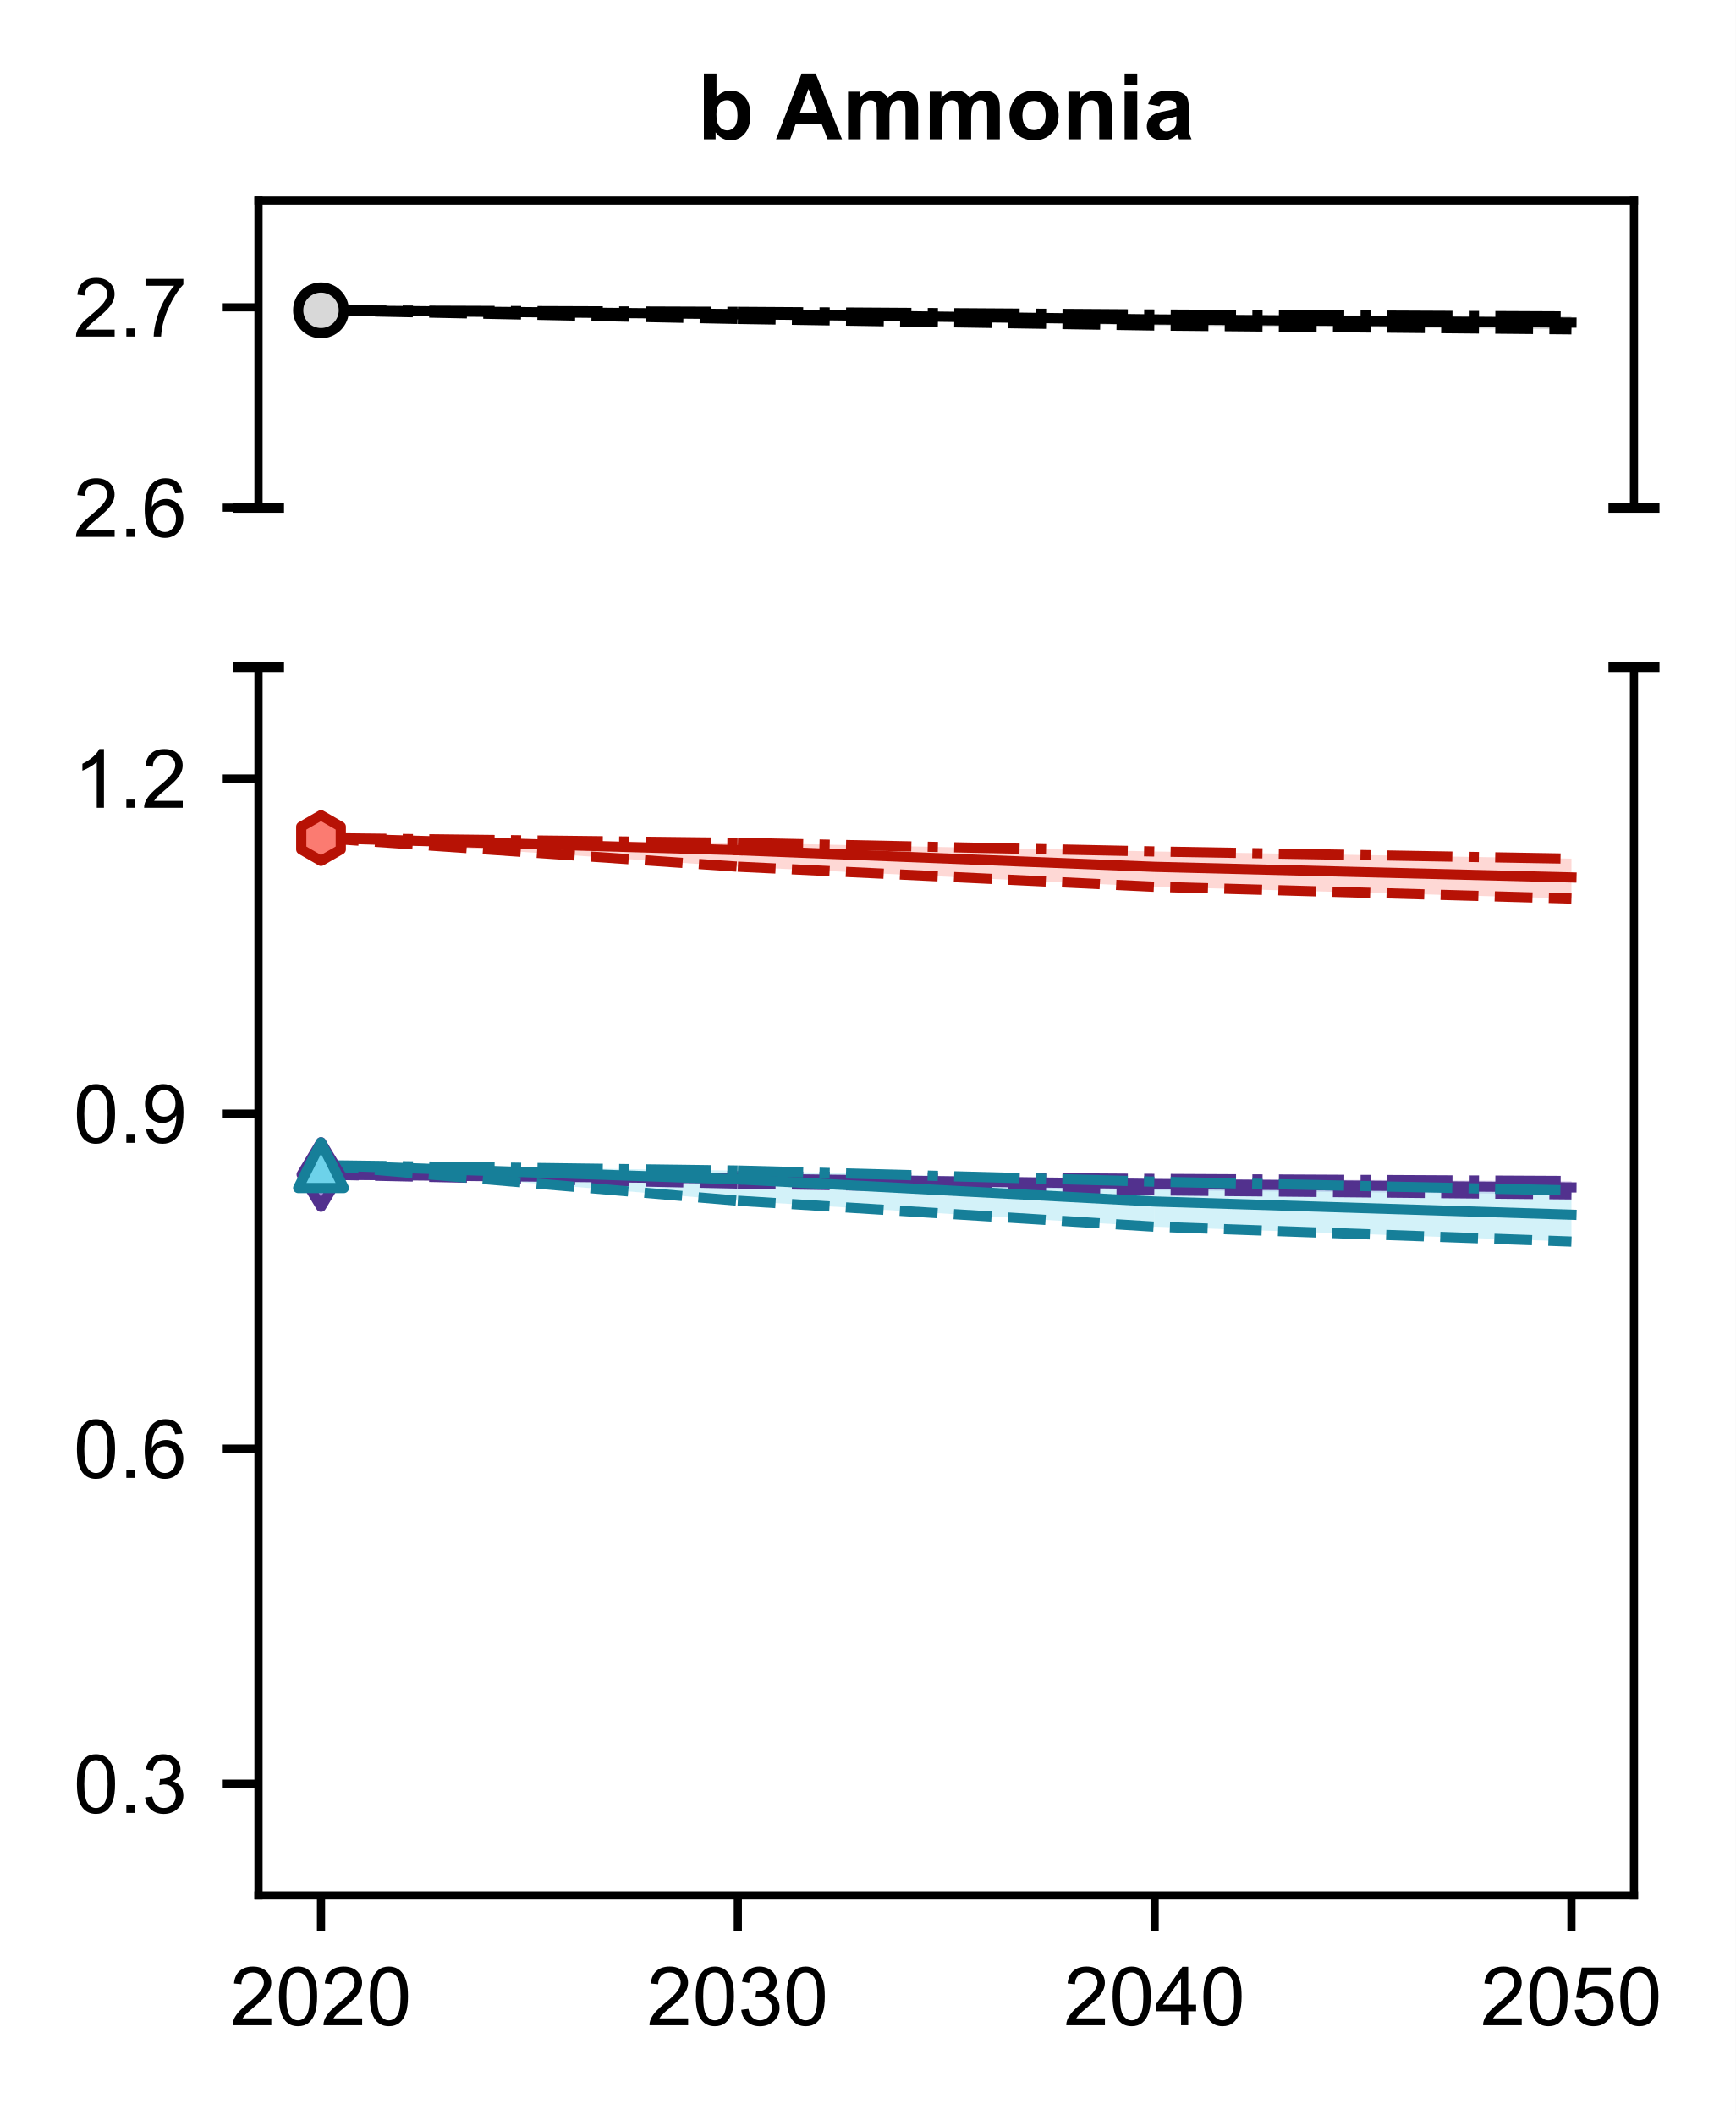
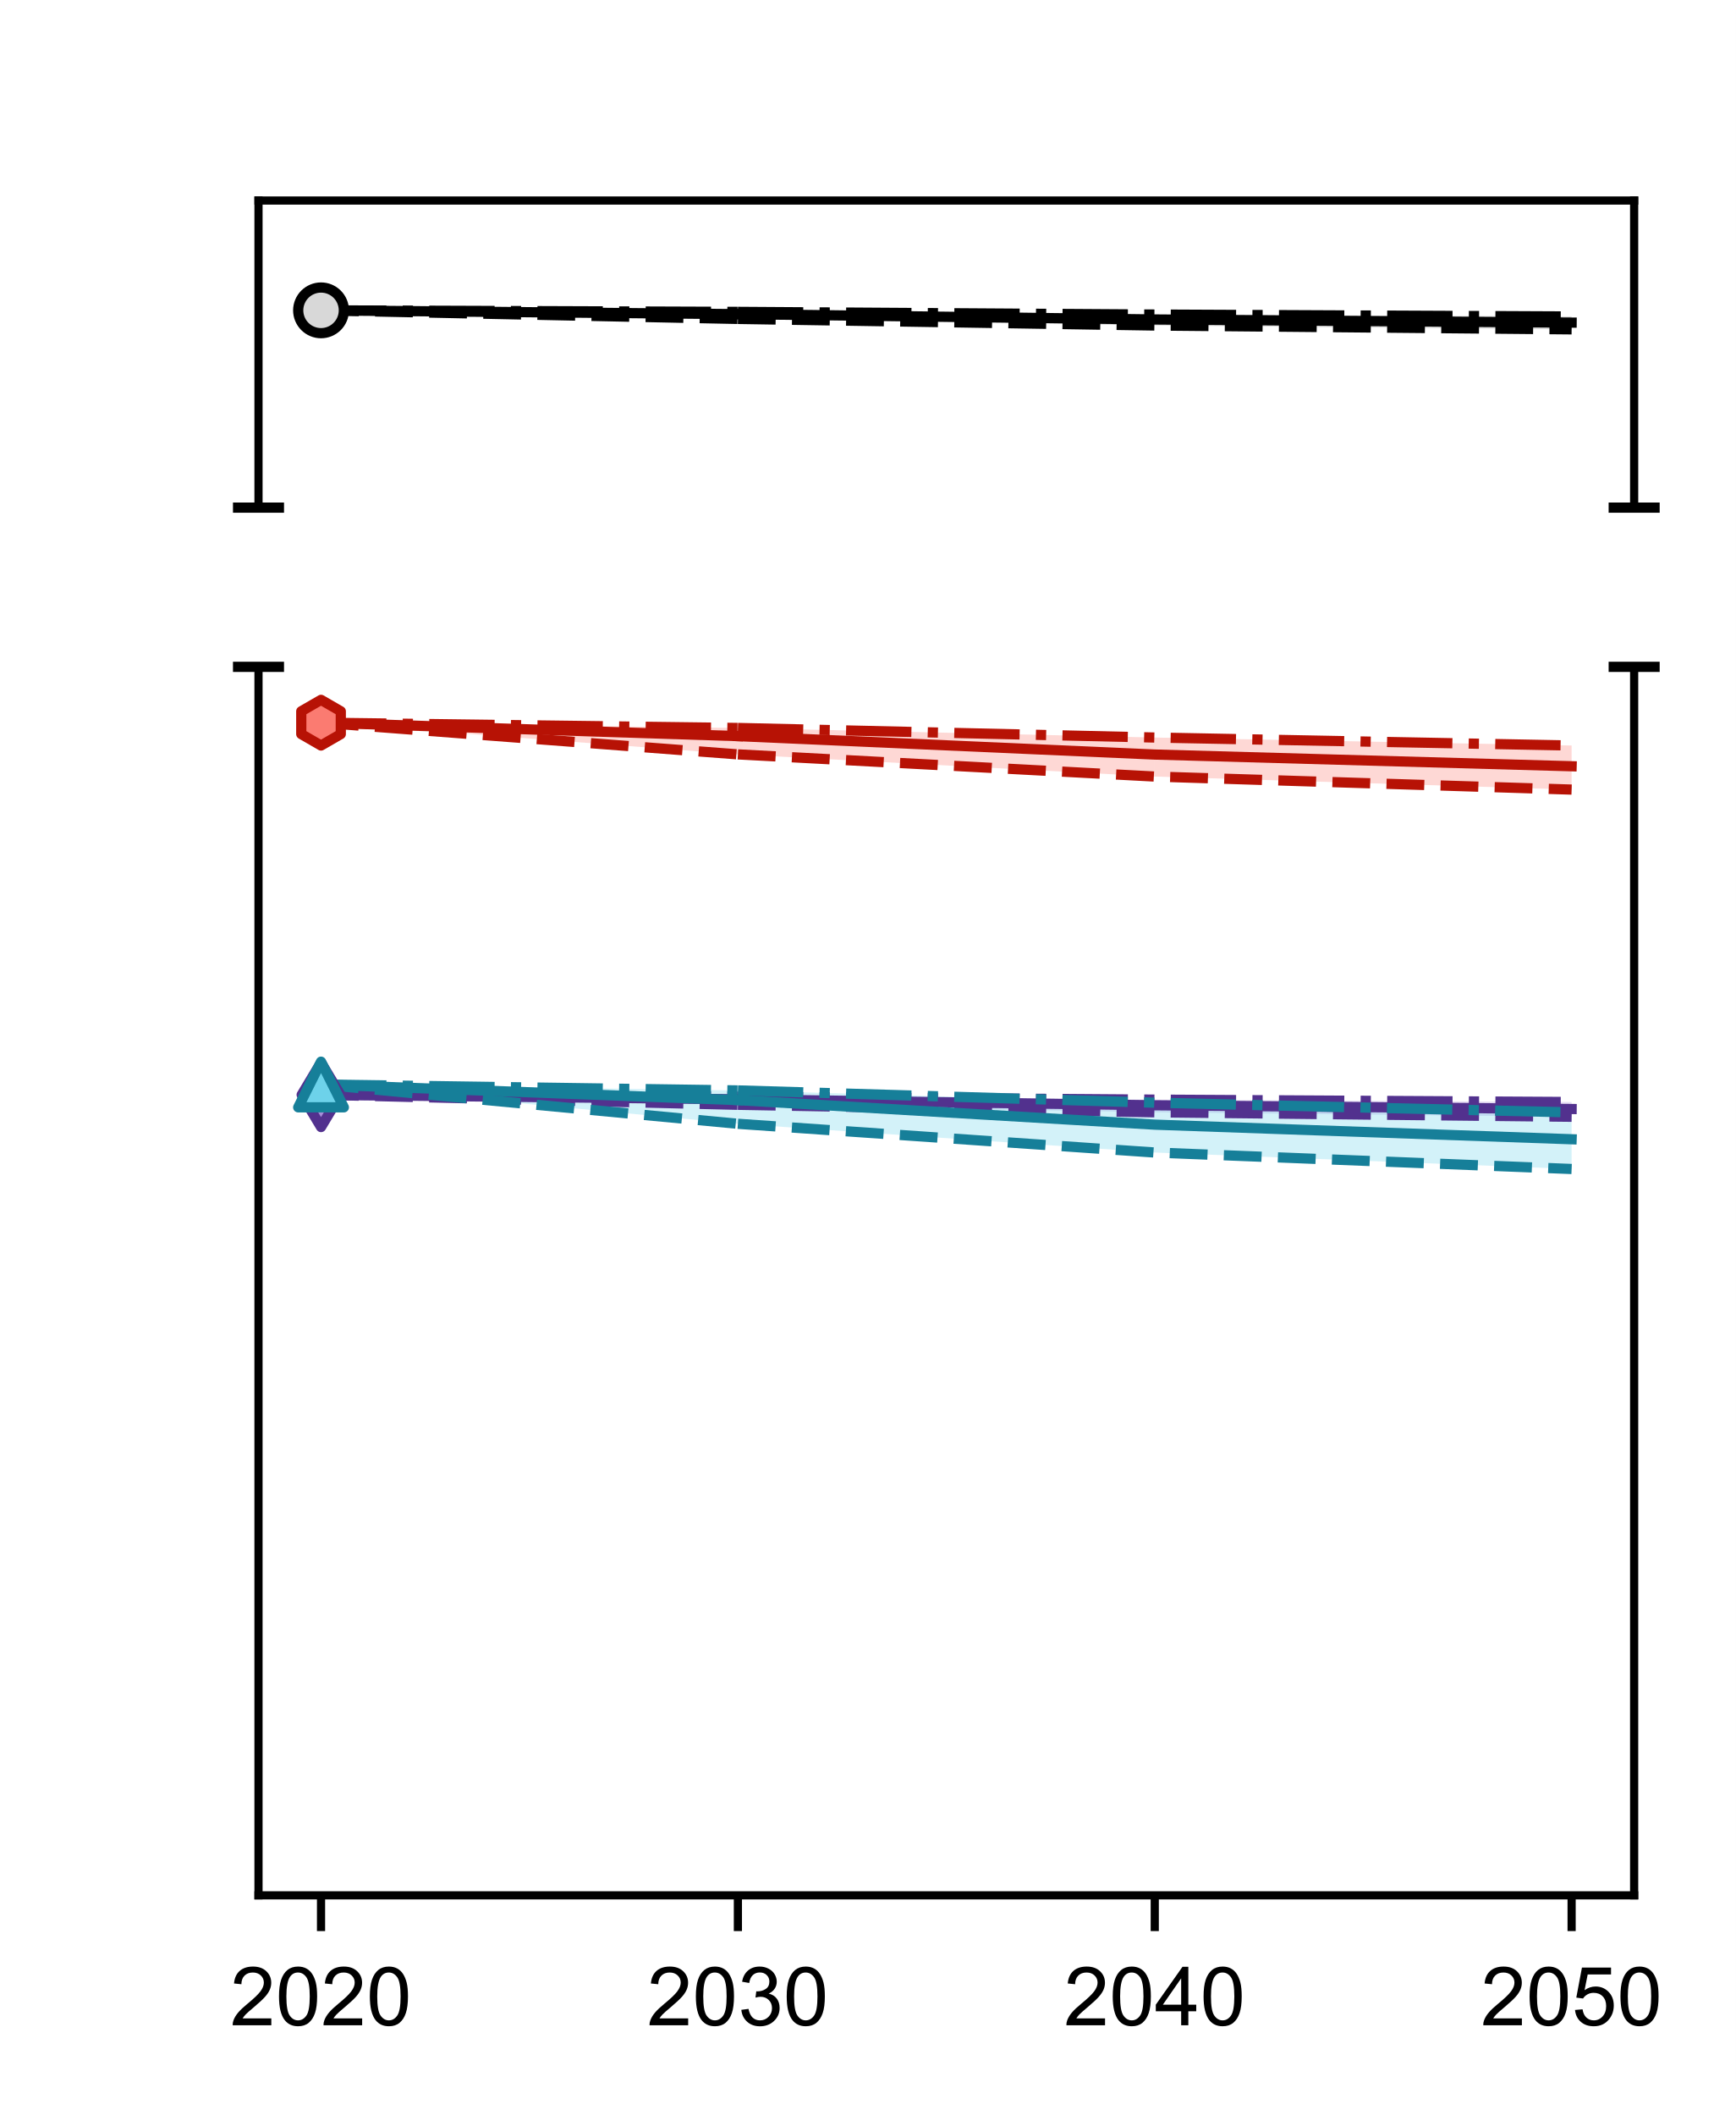
- <svg xmlns="http://www.w3.org/2000/svg" xmlns:xlink="http://www.w3.org/1999/xlink" width="170.023pt" height="207.167pt" viewBox="0 0 170.023 207.167" version="1.1">
-   <defs>
-     <style type="text/css">*{stroke-linejoin: round; stroke-linecap: butt}</style>
+ <svg xmlns="http://www.w3.org/2000/svg" xmlns:xlink="http://www.w3.org/1999/xlink" width="170.039pt" height="207.167pt" viewBox="0 0 170.039 207.167" version="1.1" id="svg101">
+   <defs id="defs1">
+     <style type="text/css" id="style1">*{stroke-linejoin: round; stroke-linecap: butt}</style>
  </defs>
  <g id="figure_1">
    <g id="patch_1">
-       <path d="M 0 207.167  L 170.023 207.167  L 170.023 0  L 0 0  z " style="fill: #ffffff" />
+       <path d="M 0 207.167  L 170.039 207.167  L 170.039 0  L 0 0  z " style="fill: #ffffff" id="path1" />
    </g>
    <g id="axes_1">
      <g id="patch_2">
-         <path d="M 25.32 49.725  L 160.05 49.725  L 160.05 19.642  L 25.32 19.642  z " style="fill: #ffffff" />
+         <path d="M 25.32 49.725  L 160.066 49.725  L 160.066 19.642  L 25.32 19.642  z " style="fill: #ffffff" id="path2" />
      </g>
      <g id="patch_3">
-         <path d="M 31.444 30.399  L 72.271 31.238  L 72.271 30.549  z " clip-path="url(#pf653ca7ab4)" style="fill: #808080; opacity: 0.3" />
+         <path d="M 31.445 30.399  L 72.277 31.238  L 72.277 30.549  z " clip-path="url(#p3e2ad5a903)" style="fill: #808080; opacity: 0.3" id="path3" />
      </g>
      <g id="patch_4">
-         <path d="M 72.271 31.238  L 113.098 31.884  L 113.098 30.811  L 72.271 30.549  z " clip-path="url(#pf653ca7ab4)" style="fill: #808080; opacity: 0.3" />
+         <path d="M 72.277 31.238  L 113.109 31.884  L 113.109 30.811  L 72.277 30.549  z " clip-path="url(#p3e2ad5a903)" style="fill: #808080; opacity: 0.3" id="path4" />
      </g>
      <g id="patch_5">
-         <path d="M 113.098 31.884  L 153.926 32.26  L 153.926 31  L 113.098 30.811  z " clip-path="url(#pf653ca7ab4)" style="fill: #808080; opacity: 0.3" />
+         <path d="M 113.109 31.884  L 153.941 32.26  L 153.941 31  L 113.109 30.811  z " clip-path="url(#p3e2ad5a903)" style="fill: #808080; opacity: 0.3" id="path5" />
      </g>
      <g id="line2d_1">
-         <path d="M 31.444 30.399  L 72.271 30.769  " clip-path="url(#pf653ca7ab4)" style="fill: none; stroke: #000000; stroke-linecap: square" />
+         <path d="M 31.445 30.399  L 72.277 30.769  " clip-path="url(#p3e2ad5a903)" style="fill: none; stroke: #000000; stroke-linecap: square" id="path6" />
      </g>
      <g id="line2d_2">
-         <path d="M 72.271 30.769  L 113.098 31.293  L 153.926 31.601  " clip-path="url(#pf653ca7ab4)" style="fill: none; stroke: #000000; stroke-linecap: square" />
+         <path d="M 72.277 30.769  L 113.109 31.293  L 153.941 31.601  " clip-path="url(#p3e2ad5a903)" style="fill: none; stroke: #000000; stroke-linecap: square" id="path7" />
      </g>
      <g id="line2d_3">
-         <path d="M 31.444 30.399  L 72.271 30.549  " clip-path="url(#pf653ca7ab4)" style="fill: none; stroke-dasharray: 6.4,1.6,1,1.6; stroke-dashoffset: 0; stroke: #000000" />
+         <path d="M 31.445 30.399  L 72.277 30.549  " clip-path="url(#p3e2ad5a903)" style="fill: none; stroke-dasharray: 6.4,1.6,1,1.6; stroke-dashoffset: 0; stroke: #000000" id="path8" />
      </g>
      <g id="line2d_4">
-         <path d="M 72.271 30.549  L 113.098 30.811  L 153.926 31  " clip-path="url(#pf653ca7ab4)" style="fill: none; stroke-dasharray: 6.4,1.6,1,1.6; stroke-dashoffset: 0; stroke: #000000" />
+         <path d="M 72.277 30.549  L 113.109 30.811  L 153.941 31  " clip-path="url(#p3e2ad5a903)" style="fill: none; stroke-dasharray: 6.4,1.6,1,1.6; stroke-dashoffset: 0; stroke: #000000" id="path9" />
      </g>
      <g id="line2d_5">
-         <path d="M 31.444 30.399  L 72.271 31.238  " clip-path="url(#pf653ca7ab4)" style="fill: none; stroke-dasharray: 3.7,1.6; stroke-dashoffset: 0; stroke: #000000" />
+         <path d="M 31.445 30.399  L 72.277 31.238  " clip-path="url(#p3e2ad5a903)" style="fill: none; stroke-dasharray: 3.7,1.6; stroke-dashoffset: 0; stroke: #000000" id="path10" />
      </g>
      <g id="line2d_6">
-         <path d="M 72.271 31.238  L 113.098 31.884  L 153.926 32.26  " clip-path="url(#pf653ca7ab4)" style="fill: none; stroke-dasharray: 3.7,1.6; stroke-dashoffset: 0; stroke: #000000" />
+         <path d="M 72.277 31.238  L 113.109 31.884  L 153.941 32.26  " clip-path="url(#p3e2ad5a903)" style="fill: none; stroke-dasharray: 3.7,1.6; stroke-dashoffset: 0; stroke: #000000" id="path11" />
      </g>
      <g id="matplotlib.axis_1">
        <g id="xtick_1" />
        <g id="xtick_2" />
        <g id="xtick_3" />
        <g id="xtick_4" />
      </g>
-       <g id="matplotlib.axis_2">
-         <g id="ytick_1">
-           <g id="line2d_7">
-             <defs>
-               <path id="m790eb7cea9" d="M 0 0  L -3.5 0  " style="stroke: #000000; stroke-width: 0.8" />
-             </defs>
-             <g>
-               <use xlink:href="#m790eb7cea9" x="25.32" y="49.725" style="stroke: #000000; stroke-width: 0.8" />
-             </g>
-           </g>
-           <g id="text_1">
-             <g transform="translate(7.2 52.58833) scale(0.08 -0.08)">
-               <defs>
-                 <path id="ArialMT-32" d="M 3222 541  L 3222 0  L 194 0  Q 188 203 259 391  Q 375 700 629 1000  Q 884 1300 1366 1694  Q 2113 2306 2375 2664  Q 2638 3022 2638 3341  Q 2638 3675 2398 3904  Q 2159 4134 1775 4134  Q 1369 4134 1125 3890  Q 881 3647 878 3216  L 300 3275  Q 359 3922 746 4261  Q 1134 4600 1788 4600  Q 2447 4600 2831 4234  Q 3216 3869 3216 3328  Q 3216 3053 3103 2787  Q 2991 2522 2730 2228  Q 2469 1934 1863 1422  Q 1356 997 1212 845  Q 1069 694 975 541  L 3222 541  z " transform="scale(0.015625)" />
-                 <path id="ArialMT-2e" d="M 581 0  L 581 641  L 1222 641  L 1222 0  L 581 0  z " transform="scale(0.015625)" />
-                 <path id="ArialMT-36" d="M 3184 3459  L 2625 3416  Q 2550 3747 2413 3897  Q 2184 4138 1850 4138  Q 1581 4138 1378 3988  Q 1113 3794 959 3422  Q 806 3050 800 2363  Q 1003 2672 1297 2822  Q 1591 2972 1913 2972  Q 2475 2972 2870 2558  Q 3266 2144 3266 1488  Q 3266 1056 3080 686  Q 2894 316 2569 119  Q 2244 -78 1831 -78  Q 1128 -78 684 439  Q 241 956 241 2144  Q 241 3472 731 4075  Q 1159 4600 1884 4600  Q 2425 4600 2770 4297  Q 3116 3994 3184 3459  z M 888 1484  Q 888 1194 1011 928  Q 1134 663 1356 523  Q 1578 384 1822 384  Q 2178 384 2434 671  Q 2691 959 2691 1453  Q 2691 1928 2437 2201  Q 2184 2475 1800 2475  Q 1419 2475 1153 2201  Q 888 1928 888 1484  z " transform="scale(0.015625)" />
-               </defs>
-               <use xlink:href="#ArialMT-32" />
-               <use xlink:href="#ArialMT-2e" x="55.615" />
-               <use xlink:href="#ArialMT-36" x="83.398" />
-             </g>
-           </g>
-         </g>
-         <g id="ytick_2">
-           <g id="line2d_8">
-             <g>
-               <use xlink:href="#m790eb7cea9" x="25.32" y="30.106" style="stroke: #000000; stroke-width: 0.8" />
-             </g>
-           </g>
-           <g id="text_2">
-             <g transform="translate(7.2 32.96887) scale(0.08 -0.08)">
-               <defs>
-                 <path id="ArialMT-37" d="M 303 3981  L 303 4522  L 3269 4522  L 3269 4084  Q 2831 3619 2401 2847  Q 1972 2075 1738 1259  Q 1569 684 1522 0  L 944 0  Q 953 541 1156 1306  Q 1359 2072 1739 2783  Q 2119 3494 2547 3981  L 303 3981  z " transform="scale(0.015625)" />
-               </defs>
-               <use xlink:href="#ArialMT-32" />
-               <use xlink:href="#ArialMT-2e" x="55.615" />
-               <use xlink:href="#ArialMT-37" x="83.398" />
-             </g>
-           </g>
-         </g>
-       </g>
      <g id="PathCollection_1">
-         <defs>
-           <path id="m2e08295cf2" d="M 0 2.236  C 0.593 2.236 1.162 2 1.581 1.581  C 2 1.162 2.236 0.593 2.236 0  C 2.236 -0.593 2 -1.162 1.581 -1.581  C 1.162 -2 0.593 -2.236 0 -2.236  C -0.593 -2.236 -1.162 -2 -1.581 -1.581  C -2 -1.162 -2.236 -0.593 -2.236 0  C -2.236 0.593 -2 1.162 -1.581 1.581  C -1.162 2 -0.593 2.236 0 2.236  z " style="stroke: #000000" />
-         </defs>
-         <g clip-path="url(#pf653ca7ab4)">
-           <use xlink:href="#m2e08295cf2" x="31.444" y="30.399" style="fill: #d8d8d8; stroke: #000000" />
+         <defs id="defs18">
+           <path id="mac8fa71d42" d="M 0 2.236  C 0.593 2.236 1.162 2 1.581 1.581  C 2 1.162 2.236 0.593 2.236 0  C 2.236 -0.593 2 -1.162 1.581 -1.581  C 1.162 -2 0.593 -2.236 0 -2.236  C -0.593 -2.236 -1.162 -2 -1.581 -1.581  C -2 -1.162 -2.236 -0.593 -2.236 0  C -2.236 0.593 -2 1.162 -1.581 1.581  C -1.162 2 -0.593 2.236 0 2.236  z " style="stroke: #000000" />
+         </defs>
+         <g clip-path="url(#p3e2ad5a903)" id="g19">
+           <use xlink:href="#mac8fa71d42" x="31.445" y="30.399" style="fill: #d8d8d8; stroke: #000000" id="use19" />
        </g>
      </g>
      <g id="line2d_9">
-         <defs>
-           <path id="m4734509984" d="M -2.5 0  L 2.5 0  " style="stroke: #000000" />
-         </defs>
-         <g>
-           <use xlink:href="#m4734509984" x="25.32" y="49.725" style="stroke: #000000" />
-           <use xlink:href="#m4734509984" x="160.05" y="49.725" style="stroke: #000000" />
+         <defs id="defs19">
+           <path id="mb4ba385890" d="M -2.5 0  L 2.5 0  " style="stroke: #000000" />
+         </defs>
+         <g id="g21">
+           <use xlink:href="#mb4ba385890" x="25.32" y="49.725" style="stroke: #000000" id="use20" />
+           <use xlink:href="#mb4ba385890" x="160.066" y="49.725" style="stroke: #000000" id="use21" />
        </g>
      </g>
      <g id="patch_6">
-         <path d="M 25.32 49.725  L 25.32 19.642  " style="fill: none; stroke: #000000; stroke-width: 0.8; stroke-linejoin: miter; stroke-linecap: square" />
+         <path d="M 25.32 49.725  L 25.32 19.642  " style="fill: none; stroke: #000000; stroke-width: 0.8; stroke-linejoin: miter; stroke-linecap: square" id="path21" />
      </g>
      <g id="patch_7">
-         <path d="M 160.05 49.725  L 160.05 19.642  " style="fill: none; stroke: #000000; stroke-width: 0.8; stroke-linejoin: miter; stroke-linecap: square" />
+         <path d="M 160.066 49.725  L 160.066 19.642  " style="fill: none; stroke: #000000; stroke-width: 0.8; stroke-linejoin: miter; stroke-linecap: square" id="path22" />
      </g>
      <g id="patch_8">
-         <path d="M 25.32 19.642  L 160.05 19.642  " style="fill: none; stroke: #000000; stroke-width: 0.8; stroke-linejoin: miter; stroke-linecap: square" />
-       </g>
-       <g id="text_3">
-         <g transform="translate(68.35253 13.64203) scale(0.09 -0.09)">
-           <defs>
-             <path id="Arial-BoldMT-62" d="M 422 0  L 422 4581  L 1300 4581  L 1300 2931  Q 1706 3394 2263 3394  Q 2869 3394 3266 2955  Q 3663 2516 3663 1694  Q 3663 844 3258 384  Q 2853 -75 2275 -75  Q 1991 -75 1714 67  Q 1438 209 1238 488  L 1238 0  L 422 0  z M 1294 1731  Q 1294 1216 1456 969  Q 1684 619 2063 619  Q 2353 619 2558 867  Q 2763 1116 2763 1650  Q 2763 2219 2556 2470  Q 2350 2722 2028 2722  Q 1713 2722 1503 2476  Q 1294 2231 1294 1731  z " transform="scale(0.015625)" />
-             <path id="Arial-BoldMT-20" transform="scale(0.015625)" />
-             <path id="Arial-BoldMT-41" d="M 4597 0  L 3591 0  L 3191 1041  L 1359 1041  L 981 0  L 0 0  L 1784 4581  L 2763 4581  L 4597 0  z M 2894 1813  L 2263 3513  L 1644 1813  L 2894 1813  z " transform="scale(0.015625)" />
-             <path id="Arial-BoldMT-6d" d="M 394 3319  L 1203 3319  L 1203 2866  Q 1638 3394 2238 3394  Q 2556 3394 2790 3262  Q 3025 3131 3175 2866  Q 3394 3131 3647 3262  Q 3900 3394 4188 3394  Q 4553 3394 4806 3245  Q 5059 3097 5184 2809  Q 5275 2597 5275 2122  L 5275 0  L 4397 0  L 4397 1897  Q 4397 2391 4306 2534  Q 4184 2722 3931 2722  Q 3747 2722 3584 2609  Q 3422 2497 3350 2280  Q 3278 2063 3278 1594  L 3278 0  L 2400 0  L 2400 1819  Q 2400 2303 2353 2443  Q 2306 2584 2207 2653  Q 2109 2722 1941 2722  Q 1738 2722 1575 2612  Q 1413 2503 1342 2297  Q 1272 2091 1272 1613  L 1272 0  L 394 0  L 394 3319  z " transform="scale(0.015625)" />
-             <path id="Arial-BoldMT-6f" d="M 256 1706  Q 256 2144 472 2553  Q 688 2963 1083 3178  Q 1478 3394 1966 3394  Q 2719 3394 3200 2905  Q 3681 2416 3681 1669  Q 3681 916 3195 420  Q 2709 -75 1972 -75  Q 1516 -75 1102 131  Q 688 338 472 736  Q 256 1134 256 1706  z M 1156 1659  Q 1156 1166 1390 903  Q 1625 641 1969 641  Q 2313 641 2545 903  Q 2778 1166 2778 1666  Q 2778 2153 2545 2415  Q 2313 2678 1969 2678  Q 1625 2678 1390 2415  Q 1156 2153 1156 1659  z " transform="scale(0.015625)" />
-             <path id="Arial-BoldMT-6e" d="M 3478 0  L 2600 0  L 2600 1694  Q 2600 2231 2544 2389  Q 2488 2547 2361 2634  Q 2234 2722 2056 2722  Q 1828 2722 1647 2597  Q 1466 2472 1398 2265  Q 1331 2059 1331 1503  L 1331 0  L 453 0  L 453 3319  L 1269 3319  L 1269 2831  Q 1703 3394 2363 3394  Q 2653 3394 2893 3289  Q 3134 3184 3257 3021  Q 3381 2859 3429 2653  Q 3478 2447 3478 2063  L 3478 0  z " transform="scale(0.015625)" />
-             <path id="Arial-BoldMT-69" d="M 459 3769  L 459 4581  L 1338 4581  L 1338 3769  L 459 3769  z M 459 0  L 459 3319  L 1338 3319  L 1338 0  L 459 0  z " transform="scale(0.015625)" />
-             <path id="Arial-BoldMT-61" d="M 1116 2306  L 319 2450  Q 453 2931 781 3162  Q 1109 3394 1756 3394  Q 2344 3394 2631 3255  Q 2919 3116 3036 2902  Q 3153 2688 3153 2116  L 3144 1091  Q 3144 653 3186 445  Q 3228 238 3344 0  L 2475 0  Q 2441 88 2391 259  Q 2369 338 2359 363  Q 2134 144 1878 34  Q 1622 -75 1331 -75  Q 819 -75 523 203  Q 228 481 228 906  Q 228 1188 362 1408  Q 497 1628 739 1745  Q 981 1863 1438 1950  Q 2053 2066 2291 2166  L 2291 2253  Q 2291 2506 2166 2614  Q 2041 2722 1694 2722  Q 1459 2722 1328 2630  Q 1197 2538 1116 2306  z M 2291 1594  Q 2122 1538 1756 1459  Q 1391 1381 1278 1306  Q 1106 1184 1106 997  Q 1106 813 1243 678  Q 1381 544 1594 544  Q 1831 544 2047 700  Q 2206 819 2256 991  Q 2291 1103 2291 1419  L 2291 1594  z " transform="scale(0.015625)" />
-           </defs>
-           <use xlink:href="#Arial-BoldMT-62" />
-           <use xlink:href="#Arial-BoldMT-20" x="61.084" />
-           <use xlink:href="#Arial-BoldMT-41" x="85.117" />
-           <use xlink:href="#Arial-BoldMT-6d" x="157.334" />
-           <use xlink:href="#Arial-BoldMT-6d" x="246.25" />
-           <use xlink:href="#Arial-BoldMT-6f" x="335.166" />
-           <use xlink:href="#Arial-BoldMT-6e" x="396.25" />
-           <use xlink:href="#Arial-BoldMT-69" x="457.334" />
-           <use xlink:href="#Arial-BoldMT-61" x="485.117" />
-         </g>
+         <path d="M 25.32 19.642  L 160.066 19.642  " style="fill: none; stroke: #000000; stroke-width: 0.8; stroke-linejoin: miter; stroke-linecap: square" id="path23" />
      </g>
    </g>
    <g id="axes_2">
      <g id="patch_9">
-         <path d="M 25.32 185.651  L 160.05 185.651  L 160.05 65.318  L 25.32 65.318  z " style="fill: #ffffff" />
+         <path d="M 25.32 185.651  L 160.066 185.651  L 160.066 65.318  L 25.32 65.318  z " style="fill: #ffffff" id="path31" />
      </g>
      <g id="patch_10">
-         <path d="M 31.444 115.044  L 72.271 115.931  L 72.271 115.21  z " clip-path="url(#pebfb1ec1d5)" style="fill: #a78dd8; opacity: 0.3" />
+         <path d="M 31.445 107.234  L 72.277 108.216  L 72.277 107.418  z " clip-path="url(#p9d6b35b03f)" style="fill: #a78dd8; opacity: 0.3" id="path32" />
      </g>
      <g id="patch_11">
-         <path d="M 72.271 115.931  L 113.098 116.595  L 113.098 115.474  L 72.271 115.21  z " clip-path="url(#pebfb1ec1d5)" style="fill: #a78dd8; opacity: 0.3" />
+         <path d="M 72.277 108.216  L 113.109 108.949  L 113.109 107.71  L 72.277 107.418  z " clip-path="url(#p9d6b35b03f)" style="fill: #a78dd8; opacity: 0.3" id="path33" />
      </g>
      <g id="patch_12">
-         <path d="M 113.098 116.595  L 153.926 116.992  L 153.926 115.684  L 113.098 115.474  z " clip-path="url(#pebfb1ec1d5)" style="fill: #a78dd8; opacity: 0.3" />
+         <path d="M 113.109 108.949  L 153.941 109.388  L 153.941 107.942  L 113.109 107.71  z " clip-path="url(#p9d6b35b03f)" style="fill: #a78dd8; opacity: 0.3" id="path34" />
      </g>
      <g id="patch_13">
-         <path d="M 31.444 114.134  L 72.271 117.614  L 72.271 114.659  z " clip-path="url(#pebfb1ec1d5)" style="fill: #6dd2ea; opacity: 0.3" />
+         <path d="M 31.445 106.229  L 72.277 110.077  L 72.277 106.808  z " clip-path="url(#p9d6b35b03f)" style="fill: #6dd2ea; opacity: 0.3" id="path35" />
      </g>
      <g id="patch_14">
-         <path d="M 72.271 117.614  L 113.098 120.158  L 113.098 115.746  L 72.271 114.659  z " clip-path="url(#pebfb1ec1d5)" style="fill: #6dd2ea; opacity: 0.3" />
+         <path d="M 72.277 110.077  L 113.109 112.89  L 113.109 108.01  L 72.277 106.808  z " clip-path="url(#p9d6b35b03f)" style="fill: #6dd2ea; opacity: 0.3" id="path36" />
      </g>
      <g id="patch_15">
-         <path d="M 113.098 120.158  L 153.926 121.617  L 153.926 116.603  L 113.098 115.746  z " clip-path="url(#pebfb1ec1d5)" style="fill: #6dd2ea; opacity: 0.3" />
+         <path d="M 113.109 112.89  L 153.941 114.504  L 153.941 108.958  L 113.109 108.01  z " clip-path="url(#p9d6b35b03f)" style="fill: #6dd2ea; opacity: 0.3" id="path37" />
      </g>
      <g id="patch_16">
-         <path d="M 31.444 82.088  L 72.271 84.894  L 72.271 82.555  z " clip-path="url(#pebfb1ec1d5)" style="fill: #fb7b71; opacity: 0.3" />
+         <path d="M 31.445 70.788  L 72.277 73.892  L 72.277 71.305  z " clip-path="url(#p9d6b35b03f)" style="fill: #fb7b71; opacity: 0.3" id="path38" />
      </g>
      <g id="patch_17">
-         <path d="M 72.271 84.894  L 113.098 86.859  L 113.098 83.403  L 72.271 82.555  z " clip-path="url(#pebfb1ec1d5)" style="fill: #fb7b71; opacity: 0.3" />
+         <path d="M 72.277 73.892  L 113.109 76.064  L 113.109 72.242  L 72.277 71.305  z " clip-path="url(#p9d6b35b03f)" style="fill: #fb7b71; opacity: 0.3" id="path39" />
      </g>
      <g id="patch_18">
-         <path d="M 113.098 86.859  L 153.926 88.013  L 153.926 84.109  L 113.098 83.403  z " clip-path="url(#pebfb1ec1d5)" style="fill: #fb7b71; opacity: 0.3" />
+         <path d="M 113.109 76.064  L 153.941 77.341  L 153.941 73.024  L 113.109 72.242  z " clip-path="url(#p9d6b35b03f)" style="fill: #fb7b71; opacity: 0.3" id="path40" />
      </g>
      <g id="line2d_10">
-         <path d="M 31.444 115.044  L 72.271 115.444  " clip-path="url(#pebfb1ec1d5)" style="fill: none; stroke: #52318e; stroke-linecap: square" />
+         <path d="M 31.445 107.234  L 72.277 107.677  " clip-path="url(#p9d6b35b03f)" style="fill: none; stroke: #52318e; stroke-linecap: square" id="path41" />
      </g>
      <g id="line2d_11">
-         <path d="M 72.271 115.444  L 113.098 115.974  L 153.926 116.306  " clip-path="url(#pebfb1ec1d5)" style="fill: none; stroke: #52318e; stroke-linecap: square" />
+         <path d="M 72.277 107.677  L 113.109 108.263  L 153.941 108.63  " clip-path="url(#p9d6b35b03f)" style="fill: none; stroke: #52318e; stroke-linecap: square" id="path42" />
      </g>
      <g id="line2d_12">
-         <path d="M 31.444 115.044  L 72.271 115.21  " clip-path="url(#pebfb1ec1d5)" style="fill: none; stroke-dasharray: 6.4,1.6,1,1.6; stroke-dashoffset: 0; stroke: #52318e" />
+         <path d="M 31.445 107.234  L 72.277 107.418  " clip-path="url(#p9d6b35b03f)" style="fill: none; stroke-dasharray: 6.4,1.6,1,1.6; stroke-dashoffset: 0; stroke: #52318e" id="path43" />
      </g>
      <g id="line2d_13">
-         <path d="M 72.271 115.21  L 113.098 115.474  L 153.926 115.684  " clip-path="url(#pebfb1ec1d5)" style="fill: none; stroke-dasharray: 6.4,1.6,1,1.6; stroke-dashoffset: 0; stroke: #52318e" />
+         <path d="M 72.277 107.418  L 113.109 107.71  L 153.941 107.942  " clip-path="url(#p9d6b35b03f)" style="fill: none; stroke-dasharray: 6.4,1.6,1,1.6; stroke-dashoffset: 0; stroke: #52318e" id="path44" />
      </g>
      <g id="line2d_14">
-         <path d="M 31.444 115.044  L 72.271 115.931  " clip-path="url(#pebfb1ec1d5)" style="fill: none; stroke-dasharray: 3.7,1.6; stroke-dashoffset: 0; stroke: #52318e" />
+         <path d="M 31.445 107.234  L 72.277 108.216  " clip-path="url(#p9d6b35b03f)" style="fill: none; stroke-dasharray: 3.7,1.6; stroke-dashoffset: 0; stroke: #52318e" id="path45" />
      </g>
      <g id="line2d_15">
-         <path d="M 72.271 115.931  L 113.098 116.595  L 153.926 116.992  " clip-path="url(#pebfb1ec1d5)" style="fill: none; stroke-dasharray: 3.7,1.6; stroke-dashoffset: 0; stroke: #52318e" />
+         <path d="M 72.277 108.216  L 113.109 108.949  L 153.941 109.388  " clip-path="url(#p9d6b35b03f)" style="fill: none; stroke-dasharray: 3.7,1.6; stroke-dashoffset: 0; stroke: #52318e" id="path46" />
      </g>
      <g id="line2d_16">
-         <path d="M 31.444 114.134  L 72.271 115.517  " clip-path="url(#pebfb1ec1d5)" style="fill: none; stroke: #167f99; stroke-linecap: square" />
+         <path d="M 31.445 106.229  L 72.277 107.758  " clip-path="url(#p9d6b35b03f)" style="fill: none; stroke: #167f99; stroke-linecap: square" id="path47" />
      </g>
      <g id="line2d_17">
-         <path d="M 72.271 115.517  L 113.098 117.691  L 153.926 118.983  " clip-path="url(#pebfb1ec1d5)" style="fill: none; stroke: #167f99; stroke-linecap: square" />
+         <path d="M 72.277 107.758  L 113.109 110.161  L 153.941 111.591  " clip-path="url(#p9d6b35b03f)" style="fill: none; stroke: #167f99; stroke-linecap: square" id="path48" />
      </g>
      <g id="line2d_18">
-         <path d="M 31.444 114.134  L 72.271 114.659  " clip-path="url(#pebfb1ec1d5)" style="fill: none; stroke-dasharray: 6.4,1.6,1,1.6; stroke-dashoffset: 0; stroke: #167f99" />
+         <path d="M 31.445 106.229  L 72.277 106.808  " clip-path="url(#p9d6b35b03f)" style="fill: none; stroke-dasharray: 6.4,1.6,1,1.6; stroke-dashoffset: 0; stroke: #167f99" id="path49" />
      </g>
      <g id="line2d_19">
-         <path d="M 72.271 114.659  L 113.098 115.746  L 153.926 116.603  " clip-path="url(#pebfb1ec1d5)" style="fill: none; stroke-dasharray: 6.4,1.6,1,1.6; stroke-dashoffset: 0; stroke: #167f99" />
+         <path d="M 72.277 106.808  L 113.109 108.01  L 153.941 108.958  " clip-path="url(#p9d6b35b03f)" style="fill: none; stroke-dasharray: 6.4,1.6,1,1.6; stroke-dashoffset: 0; stroke: #167f99" id="path50" />
      </g>
      <g id="line2d_20">
-         <path d="M 31.444 114.134  L 72.271 117.614  " clip-path="url(#pebfb1ec1d5)" style="fill: none; stroke-dasharray: 3.7,1.6; stroke-dashoffset: 0; stroke: #167f99" />
+         <path d="M 31.445 106.229  L 72.277 110.077  " clip-path="url(#p9d6b35b03f)" style="fill: none; stroke-dasharray: 3.7,1.6; stroke-dashoffset: 0; stroke: #167f99" id="path51" />
      </g>
      <g id="line2d_21">
-         <path d="M 72.271 117.614  L 113.098 120.158  L 153.926 121.617  " clip-path="url(#pebfb1ec1d5)" style="fill: none; stroke-dasharray: 3.7,1.6; stroke-dashoffset: 0; stroke: #167f99" />
+         <path d="M 72.277 110.077  L 113.109 112.89  L 153.941 114.504  " clip-path="url(#p9d6b35b03f)" style="fill: none; stroke-dasharray: 3.7,1.6; stroke-dashoffset: 0; stroke: #167f99" id="path52" />
      </g>
      <g id="line2d_22">
-         <path d="M 31.444 82.088  L 72.271 83.278  " clip-path="url(#pebfb1ec1d5)" style="fill: none; stroke: #b71205; stroke-linecap: square" />
+         <path d="M 31.445 70.788  L 72.277 72.104  " clip-path="url(#p9d6b35b03f)" style="fill: none; stroke: #b71205; stroke-linecap: square" id="path53" />
      </g>
      <g id="line2d_23">
-         <path d="M 72.271 83.278  L 113.098 84.91  L 153.926 85.947  " clip-path="url(#pebfb1ec1d5)" style="fill: none; stroke: #b71205; stroke-linecap: square" />
+         <path d="M 72.277 72.104  L 113.109 73.909  L 153.941 75.055  " clip-path="url(#p9d6b35b03f)" style="fill: none; stroke: #b71205; stroke-linecap: square" id="path54" />
      </g>
      <g id="line2d_24">
-         <path d="M 31.444 82.088  L 72.271 82.555  " clip-path="url(#pebfb1ec1d5)" style="fill: none; stroke-dasharray: 6.4,1.6,1,1.6; stroke-dashoffset: 0; stroke: #b71205" />
+         <path d="M 31.445 70.788  L 72.277 71.305  " clip-path="url(#p9d6b35b03f)" style="fill: none; stroke-dasharray: 6.4,1.6,1,1.6; stroke-dashoffset: 0; stroke: #b71205" id="path55" />
      </g>
      <g id="line2d_25">
-         <path d="M 72.271 82.555  L 113.098 83.403  L 153.926 84.109  " clip-path="url(#pebfb1ec1d5)" style="fill: none; stroke-dasharray: 6.4,1.6,1,1.6; stroke-dashoffset: 0; stroke: #b71205" />
+         <path d="M 72.277 71.305  L 113.109 72.242  L 153.941 73.024  " clip-path="url(#p9d6b35b03f)" style="fill: none; stroke-dasharray: 6.4,1.6,1,1.6; stroke-dashoffset: 0; stroke: #b71205" id="path56" />
      </g>
      <g id="line2d_26">
-         <path d="M 31.444 82.088  L 72.271 84.894  " clip-path="url(#pebfb1ec1d5)" style="fill: none; stroke-dasharray: 3.7,1.6; stroke-dashoffset: 0; stroke: #b71205" />
+         <path d="M 31.445 70.788  L 72.277 73.892  " clip-path="url(#p9d6b35b03f)" style="fill: none; stroke-dasharray: 3.7,1.6; stroke-dashoffset: 0; stroke: #b71205" id="path57" />
      </g>
      <g id="line2d_27">
-         <path d="M 72.271 84.894  L 113.098 86.859  L 153.926 88.013  " clip-path="url(#pebfb1ec1d5)" style="fill: none; stroke-dasharray: 3.7,1.6; stroke-dashoffset: 0; stroke: #b71205" />
+         <path d="M 72.277 73.892  L 113.109 76.064  L 153.941 77.341  " clip-path="url(#p9d6b35b03f)" style="fill: none; stroke-dasharray: 3.7,1.6; stroke-dashoffset: 0; stroke: #b71205" id="path58" />
      </g>
      <g id="matplotlib.axis_3">
        <g id="xtick_5">
          <g id="line2d_28">
-             <defs>
-               <path id="m585ab9a08e" d="M 0 0  L 0 3.5  " style="stroke: #000000; stroke-width: 0.8" />
+             <defs id="defs58">
+               <path id="m842713fede" d="M 0 0  L 0 3.5  " style="stroke: #000000; stroke-width: 0.8" />
            </defs>
-             <g>
-               <use xlink:href="#m585ab9a08e" x="31.444" y="185.651" style="stroke: #000000; stroke-width: 0.8" />
+             <g id="g58">
+               <use xlink:href="#m842713fede" x="31.445" y="185.651" style="stroke: #000000; stroke-width: 0.8" id="use58" />
            </g>
          </g>
          <g id="text_4">
-             <g transform="translate(22.54658 198.3773) scale(0.08 -0.08)">
-               <defs>
+             <g transform="translate(22.54732 198.3773) scale(0.08 -0.08)" id="g62">
+               <defs id="defs59">
                <path id="ArialMT-30" d="M 266 2259  Q 266 3072 433 3567  Q 600 4063 929 4331  Q 1259 4600 1759 4600  Q 2128 4600 2406 4451  Q 2684 4303 2865 4023  Q 3047 3744 3150 3342  Q 3253 2941 3253 2259  Q 3253 1453 3087 958  Q 2922 463 2592 192  Q 2263 -78 1759 -78  Q 1097 -78 719 397  Q 266 969 266 2259  z M 844 2259  Q 844 1131 1108 757  Q 1372 384 1759 384  Q 2147 384 2411 759  Q 2675 1134 2675 2259  Q 2675 3391 2411 3762  Q 2147 4134 1753 4134  Q 1366 4134 1134 3806  Q 844 3388 844 2259  z " transform="scale(0.015625)" />
              </defs>
-               <use xlink:href="#ArialMT-32" />
-               <use xlink:href="#ArialMT-30" x="55.615" />
-               <use xlink:href="#ArialMT-32" x="111.23" />
-               <use xlink:href="#ArialMT-30" x="166.846" />
+               <path id="use59" d="M 50.344,8.453 V 0 H 3.031 Q 2.938,3.172 4.047,6.109 5.859,10.938 9.828,15.625 13.812,20.312 21.344,26.469 q 11.672,9.562 15.766,15.156 4.109,5.594 4.109,10.578 0,5.219 -3.75,8.797 -3.734,3.594 -9.734,3.594 -6.344,0 -10.156,-3.812 Q 13.766,56.984 13.719,50.25 L 4.688,51.172 q 0.922,10.109 6.969,15.406 6.062,5.297 16.281,5.297 10.297,0 16.297,-5.719 Q 50.25,60.453 50.25,52 50.25,47.703 48.484,43.547 46.734,39.406 42.656,34.812 38.578,30.219 29.109,22.219 21.188,15.578 18.938,13.203 q -2.234,-2.359 -3.703,-4.75 z" style="stroke-width:0.016" />
+               <use xlink:href="#ArialMT-30" x="55.615" id="use60" />
+               <path id="use61" d="M 161.574,8.453 V 0 h -47.312 q -0.094,3.172 1.016,6.109 1.812,4.828 5.781,9.516 3.984,4.688 11.516,10.844 11.672,9.562 15.766,15.156 4.109,5.594 4.109,10.578 0,5.219 -3.75,8.797 -3.734,3.594 -9.734,3.594 -6.344,0 -10.156,-3.812 -3.812,-3.797 -3.859,-10.531 l -9.031,0.922 q 0.922,10.109 6.969,15.406 6.062,5.297 16.281,5.297 10.297,0 16.297,-5.719 6.016,-5.703 6.016,-14.156 0,-4.297 -1.766,-8.453 -1.75,-4.141 -5.828,-8.734 -4.078,-4.594 -13.547,-12.594 -7.922,-6.641 -10.172,-9.016 -2.234,-2.359 -3.703,-4.75 z" style="stroke-width:0.016" />
+               <use xlink:href="#ArialMT-30" x="166.846" id="use62" />
            </g>
          </g>
        </g>
        <g id="xtick_6">
          <g id="line2d_29">
-             <g>
-               <use xlink:href="#m585ab9a08e" x="72.271" y="185.651" style="stroke: #000000; stroke-width: 0.8" />
+             <g id="g63">
+               <use xlink:href="#m842713fede" x="72.277" y="185.651" style="stroke: #000000; stroke-width: 0.8" id="use63" />
            </g>
          </g>
          <g id="text_5">
-             <g transform="translate(63.37378 198.3773) scale(0.08 -0.08)">
-               <defs>
+             <g transform="translate(63.37946 198.3773) scale(0.08 -0.08)" id="g67">
+               <defs id="defs63">
                <path id="ArialMT-33" d="M 269 1209  L 831 1284  Q 928 806 1161 595  Q 1394 384 1728 384  Q 2125 384 2398 659  Q 2672 934 2672 1341  Q 2672 1728 2419 1979  Q 2166 2231 1775 2231  Q 1616 2231 1378 2169  L 1441 2663  Q 1497 2656 1531 2656  Q 1891 2656 2178 2843  Q 2466 3031 2466 3422  Q 2466 3731 2256 3934  Q 2047 4138 1716 4138  Q 1388 4138 1169 3931  Q 950 3725 888 3313  L 325 3413  Q 428 3978 793 4289  Q 1159 4600 1703 4600  Q 2078 4600 2393 4439  Q 2709 4278 2876 4000  Q 3044 3722 3044 3409  Q 3044 3113 2884 2869  Q 2725 2625 2413 2481  Q 2819 2388 3044 2092  Q 3269 1797 3269 1353  Q 3269 753 2831 336  Q 2394 -81 1725 -81  Q 1122 -81 723 278  Q 325 638 269 1209  z " transform="scale(0.015625)" />
              </defs>
-               <use xlink:href="#ArialMT-32" />
-               <use xlink:href="#ArialMT-30" x="55.615" />
-               <use xlink:href="#ArialMT-33" x="111.23" />
-               <use xlink:href="#ArialMT-30" x="166.846" />
+               <path id="use64" d="M 50.344,8.453 V 0 H 3.031 Q 2.938,3.172 4.047,6.109 5.859,10.938 9.828,15.625 13.812,20.312 21.344,26.469 q 11.672,9.562 15.766,15.156 4.109,5.594 4.109,10.578 0,5.219 -3.75,8.797 -3.734,3.594 -9.734,3.594 -6.344,0 -10.156,-3.812 Q 13.766,56.984 13.719,50.25 L 4.688,51.172 q 0.922,10.109 6.969,15.406 6.062,5.297 16.281,5.297 10.297,0 16.297,-5.719 Q 50.25,60.453 50.25,52 50.25,47.703 48.484,43.547 46.734,39.406 42.656,34.812 38.578,30.219 29.109,22.219 21.188,15.578 18.938,13.203 q -2.234,-2.359 -3.703,-4.75 z" style="stroke-width:0.016" />
+               <use xlink:href="#ArialMT-30" x="55.615" id="use65" />
+               <use xlink:href="#ArialMT-33" x="111.23" id="use66" />
+               <use xlink:href="#ArialMT-30" x="166.846" id="use67" />
            </g>
          </g>
        </g>
        <g id="xtick_7">
          <g id="line2d_30">
-             <g>
-               <use xlink:href="#m585ab9a08e" x="113.098" y="185.651" style="stroke: #000000; stroke-width: 0.8" />
+             <g id="g68">
+               <use xlink:href="#m842713fede" x="113.109" y="185.651" style="stroke: #000000; stroke-width: 0.8" id="use68" />
            </g>
          </g>
          <g id="text_6">
-             <g transform="translate(104.201 198.3773) scale(0.08 -0.08)">
-               <defs>
+             <g transform="translate(104.2116 198.3773) scale(0.08 -0.08)" id="g72">
+               <defs id="defs68">
                <path id="ArialMT-34" d="M 2069 0  L 2069 1097  L 81 1097  L 81 1613  L 2172 4581  L 2631 4581  L 2631 1613  L 3250 1613  L 3250 1097  L 2631 1097  L 2631 0  L 2069 0  z M 2069 1613  L 2069 3678  L 634 1613  L 2069 1613  z " transform="scale(0.015625)" />
              </defs>
-               <use xlink:href="#ArialMT-32" />
-               <use xlink:href="#ArialMT-30" x="55.615" />
-               <use xlink:href="#ArialMT-34" x="111.23" />
-               <use xlink:href="#ArialMT-30" x="166.846" />
+               <path id="use69" d="M 50.344,8.453 V 0 H 3.031 Q 2.938,3.172 4.047,6.109 5.859,10.938 9.828,15.625 13.812,20.312 21.344,26.469 q 11.672,9.562 15.766,15.156 4.109,5.594 4.109,10.578 0,5.219 -3.75,8.797 -3.734,3.594 -9.734,3.594 -6.344,0 -10.156,-3.812 Q 13.766,56.984 13.719,50.25 L 4.688,51.172 q 0.922,10.109 6.969,15.406 6.062,5.297 16.281,5.297 10.297,0 16.297,-5.719 Q 50.25,60.453 50.25,52 50.25,47.703 48.484,43.547 46.734,39.406 42.656,34.812 38.578,30.219 29.109,22.219 21.188,15.578 18.938,13.203 q -2.234,-2.359 -3.703,-4.75 z" style="stroke-width:0.016" />
+               <use xlink:href="#ArialMT-30" x="55.615" id="use70" />
+               <use xlink:href="#ArialMT-34" x="111.23" id="use71" />
+               <use xlink:href="#ArialMT-30" x="166.846" id="use72" />
            </g>
          </g>
        </g>
        <g id="xtick_8">
          <g id="line2d_31">
-             <g>
-               <use xlink:href="#m585ab9a08e" x="153.926" y="185.651" style="stroke: #000000; stroke-width: 0.8" />
+             <g id="g73">
+               <use xlink:href="#m842713fede" x="153.941" y="185.651" style="stroke: #000000; stroke-width: 0.8" id="use73" />
            </g>
          </g>
          <g id="text_7">
-             <g transform="translate(145.0282 198.3773) scale(0.08 -0.08)">
-               <defs>
+             <g transform="translate(145.0437 198.3773) scale(0.08 -0.08)" id="g77">
+               <defs id="defs73">
                <path id="ArialMT-35" d="M 266 1200  L 856 1250  Q 922 819 1161 601  Q 1400 384 1738 384  Q 2144 384 2425 690  Q 2706 997 2706 1503  Q 2706 1984 2436 2262  Q 2166 2541 1728 2541  Q 1456 2541 1237 2417  Q 1019 2294 894 2097  L 366 2166  L 809 4519  L 3088 4519  L 3088 3981  L 1259 3981  L 1013 2750  Q 1425 3038 1878 3038  Q 2478 3038 2890 2622  Q 3303 2206 3303 1553  Q 3303 931 2941 478  Q 2500 -78 1738 -78  Q 1113 -78 717 272  Q 322 622 266 1200  z " transform="scale(0.015625)" />
              </defs>
-               <use xlink:href="#ArialMT-32" />
-               <use xlink:href="#ArialMT-30" x="55.615" />
-               <use xlink:href="#ArialMT-35" x="111.23" />
-               <use xlink:href="#ArialMT-30" x="166.846" />
-             </g>
-           </g>
-         </g>
-       </g>
-       <g id="matplotlib.axis_4">
-         <g id="ytick_3">
-           <g id="line2d_32">
-             <g>
-               <use xlink:href="#m790eb7cea9" x="25.32" y="174.712" style="stroke: #000000; stroke-width: 0.8" />
-             </g>
-           </g>
-           <g id="text_8">
-             <g transform="translate(7.2 177.5748) scale(0.08 -0.08)">
-               <use xlink:href="#ArialMT-30" />
-               <use xlink:href="#ArialMT-2e" x="55.615" />
-               <use xlink:href="#ArialMT-33" x="83.398" />
-             </g>
-           </g>
-         </g>
-         <g id="ytick_4">
-           <g id="line2d_33">
-             <g>
-               <use xlink:href="#m790eb7cea9" x="25.32" y="141.894" style="stroke: #000000; stroke-width: 0.8" />
-             </g>
-           </g>
-           <g id="text_9">
-             <g transform="translate(7.2 144.7568) scale(0.08 -0.08)">
-               <use xlink:href="#ArialMT-30" />
-               <use xlink:href="#ArialMT-2e" x="55.615" />
-               <use xlink:href="#ArialMT-36" x="83.398" />
-             </g>
-           </g>
-         </g>
-         <g id="ytick_5">
-           <g id="line2d_34">
-             <g>
-               <use xlink:href="#m790eb7cea9" x="25.32" y="109.076" style="stroke: #000000; stroke-width: 0.8" />
-             </g>
-           </g>
-           <g id="text_10">
-             <g transform="translate(7.2 111.9388) scale(0.08 -0.08)">
-               <defs>
-                 <path id="ArialMT-39" d="M 350 1059  L 891 1109  Q 959 728 1153 556  Q 1347 384 1650 384  Q 1909 384 2104 503  Q 2300 622 2425 820  Q 2550 1019 2634 1356  Q 2719 1694 2719 2044  Q 2719 2081 2716 2156  Q 2547 1888 2255 1720  Q 1963 1553 1622 1553  Q 1053 1553 659 1965  Q 266 2378 266 3053  Q 266 3750 677 4175  Q 1088 4600 1706 4600  Q 2153 4600 2523 4359  Q 2894 4119 3086 3673  Q 3278 3228 3278 2384  Q 3278 1506 3087 986  Q 2897 466 2520 194  Q 2144 -78 1638 -78  Q 1100 -78 759 220  Q 419 519 350 1059  z M 2653 3081  Q 2653 3566 2395 3850  Q 2138 4134 1775 4134  Q 1400 4134 1122 3828  Q 844 3522 844 3034  Q 844 2597 1108 2323  Q 1372 2050 1759 2050  Q 2150 2050 2401 2323  Q 2653 2597 2653 3081  z " transform="scale(0.015625)" />
-               </defs>
-               <use xlink:href="#ArialMT-30" />
-               <use xlink:href="#ArialMT-2e" x="55.615" />
-               <use xlink:href="#ArialMT-39" x="83.398" />
-             </g>
-           </g>
-         </g>
-         <g id="ytick_6">
-           <g id="line2d_35">
-             <g>
-               <use xlink:href="#m790eb7cea9" x="25.32" y="76.258" style="stroke: #000000; stroke-width: 0.8" />
-             </g>
-           </g>
-           <g id="text_11">
-             <g transform="translate(7.2 79.12079) scale(0.08 -0.08)">
-               <defs>
-                 <path id="ArialMT-31" d="M 2384 0  L 1822 0  L 1822 3584  Q 1619 3391 1289 3197  Q 959 3003 697 2906  L 697 3450  Q 1169 3672 1522 3987  Q 1875 4303 2022 4600  L 2384 4600  L 2384 0  z " transform="scale(0.015625)" />
-               </defs>
-               <use xlink:href="#ArialMT-31" />
-               <use xlink:href="#ArialMT-2e" x="55.615" />
-               <use xlink:href="#ArialMT-32" x="83.398" />
+               <path id="use74" d="M 50.344,8.453 V 0 H 3.031 Q 2.938,3.172 4.047,6.109 5.859,10.938 9.828,15.625 13.812,20.312 21.344,26.469 q 11.672,9.562 15.766,15.156 4.109,5.594 4.109,10.578 0,5.219 -3.75,8.797 -3.734,3.594 -9.734,3.594 -6.344,0 -10.156,-3.812 Q 13.766,56.984 13.719,50.25 L 4.688,51.172 q 0.922,10.109 6.969,15.406 6.062,5.297 16.281,5.297 10.297,0 16.297,-5.719 Q 50.25,60.453 50.25,52 50.25,47.703 48.484,43.547 46.734,39.406 42.656,34.812 38.578,30.219 29.109,22.219 21.188,15.578 18.938,13.203 q -2.234,-2.359 -3.703,-4.75 z" style="stroke-width:0.016" />
+               <use xlink:href="#ArialMT-30" x="55.615" id="use75" />
+               <use xlink:href="#ArialMT-35" x="111.23" id="use76" />
+               <use xlink:href="#ArialMT-30" x="166.846" id="use77" />
            </g>
          </g>
        </g>
      </g>
      <g id="PathCollection_2">
-         <defs>
-           <path id="m593c413fc9" d="M -0 3.162  L 1.897 0  L 0 -3.162  L -1.897 -0  z " style="stroke: #52318e" />
-         </defs>
-         <g clip-path="url(#pebfb1ec1d5)">
-           <use xlink:href="#m593c413fc9" x="31.444" y="115.044" style="fill: #a78dd8; stroke: #52318e" />
+         <defs id="defs93">
+           <path id="mb26f083032" d="M 0 3.162  L 1.897 0  L 0 -3.162  L -1.897 0  z " style="stroke: #52318e" />
+         </defs>
+         <g clip-path="url(#p9d6b35b03f)" id="g94">
+           <use xlink:href="#mb26f083032" x="31.445" y="107.234" style="fill: #a78dd8; stroke: #52318e" id="use94" />
        </g>
      </g>
      <g id="PathCollection_3">
-         <defs>
-           <path id="mbf75c0d757" d="M 0 -2.236  L -2.236 2.236  L 2.236 2.236  z " style="stroke: #167f99" />
-         </defs>
-         <g clip-path="url(#pebfb1ec1d5)">
-           <use xlink:href="#mbf75c0d757" x="31.444" y="114.134" style="fill: #6dd2ea; stroke: #167f99" />
+         <defs id="defs94">
+           <path id="m1b0a0a1eef" d="M 0 -2.236  L -2.236 2.236  L 2.236 2.236  z " style="stroke: #167f99" />
+         </defs>
+         <g clip-path="url(#p9d6b35b03f)" id="g95">
+           <use xlink:href="#m1b0a0a1eef" x="31.445" y="106.229" style="fill: #6dd2ea; stroke: #167f99" id="use95" />
        </g>
      </g>
      <g id="PathCollection_4">
-         <defs>
-           <path id="m1033d53099" d="M 0 -2.236  L -1.936 -1.118  L -1.936 1.118  L -0 2.236  L 1.936 1.118  L 1.936 -1.118  z " style="stroke: #b71205" />
-         </defs>
-         <g clip-path="url(#pebfb1ec1d5)">
-           <use xlink:href="#m1033d53099" x="31.444" y="82.088" style="fill: #fb7b71; stroke: #b71205" />
+         <defs id="defs95">
+           <path id="mbe7b55738b" d="M 0 -2.236  L -1.936 -1.118  L -1.936 1.118  L -0 2.236  L 1.936 1.118  L 1.936 -1.118  z " style="stroke: #b71205" />
+         </defs>
+         <g clip-path="url(#p9d6b35b03f)" id="g96">
+           <use xlink:href="#mbe7b55738b" x="31.445" y="70.788" style="fill: #fb7b71; stroke: #b71205" id="use96" />
        </g>
      </g>
      <g id="line2d_36">
-         <g>
-           <use xlink:href="#m4734509984" x="25.32" y="65.318" style="stroke: #000000" />
-           <use xlink:href="#m4734509984" x="160.05" y="65.318" style="stroke: #000000" />
+         <g id="g98">
+           <use xlink:href="#mb4ba385890" x="25.32" y="65.318" style="stroke: #000000" id="use97" />
+           <use xlink:href="#mb4ba385890" x="160.066" y="65.318" style="stroke: #000000" id="use98" />
        </g>
      </g>
      <g id="patch_19">
-         <path d="M 25.32 185.651  L 25.32 65.318  " style="fill: none; stroke: #000000; stroke-width: 0.8; stroke-linejoin: miter; stroke-linecap: square" />
+         <path d="M 25.32 185.651  L 25.32 65.318  " style="fill: none; stroke: #000000; stroke-width: 0.8; stroke-linejoin: miter; stroke-linecap: square" id="path98" />
      </g>
      <g id="patch_20">
-         <path d="M 160.05 185.651  L 160.05 65.318  " style="fill: none; stroke: #000000; stroke-width: 0.8; stroke-linejoin: miter; stroke-linecap: square" />
+         <path d="M 160.066 185.651  L 160.066 65.318  " style="fill: none; stroke: #000000; stroke-width: 0.8; stroke-linejoin: miter; stroke-linecap: square" id="path99" />
      </g>
      <g id="patch_21">
-         <path d="M 25.32 185.651  L 160.05 185.651  " style="fill: none; stroke: #000000; stroke-width: 0.8; stroke-linejoin: miter; stroke-linecap: square" />
+         <path d="M 25.32 185.651  L 160.066 185.651  " style="fill: none; stroke: #000000; stroke-width: 0.8; stroke-linejoin: miter; stroke-linecap: square" id="path100" />
      </g>
    </g>
  </g>
-   <defs>
-     <clipPath id="pf653ca7ab4">
-       <rect x="25.32" y="19.642" width="134.73" height="30.083" />
+   <defs id="defs101">
+     <clipPath id="p3e2ad5a903">
+       <rect x="25.32" y="19.642" width="134.746" height="30.083" id="rect100" />
    </clipPath>
-     <clipPath id="pebfb1ec1d5">
-       <rect x="25.32" y="65.318" width="134.73" height="120.333" />
+     <clipPath id="p9d6b35b03f">
+       <rect x="25.32" y="65.318" width="134.746" height="120.333" id="rect101" />
    </clipPath>
  </defs>
</svg>
